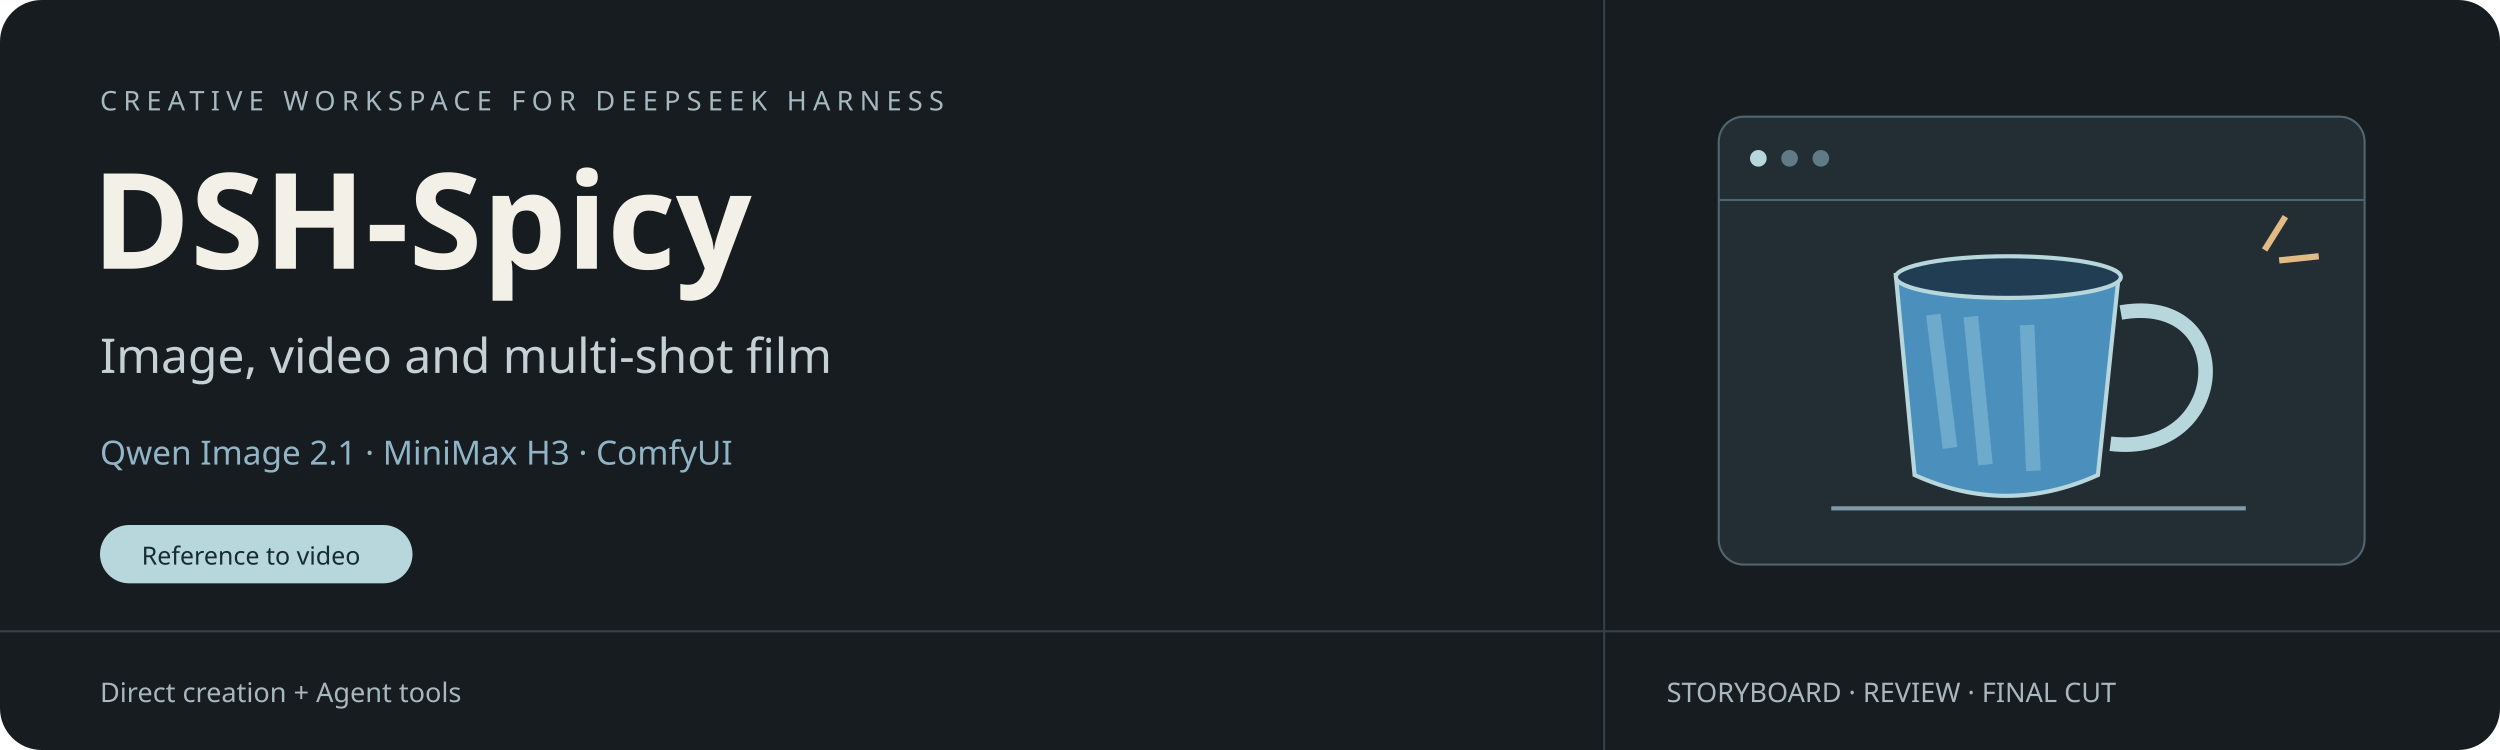
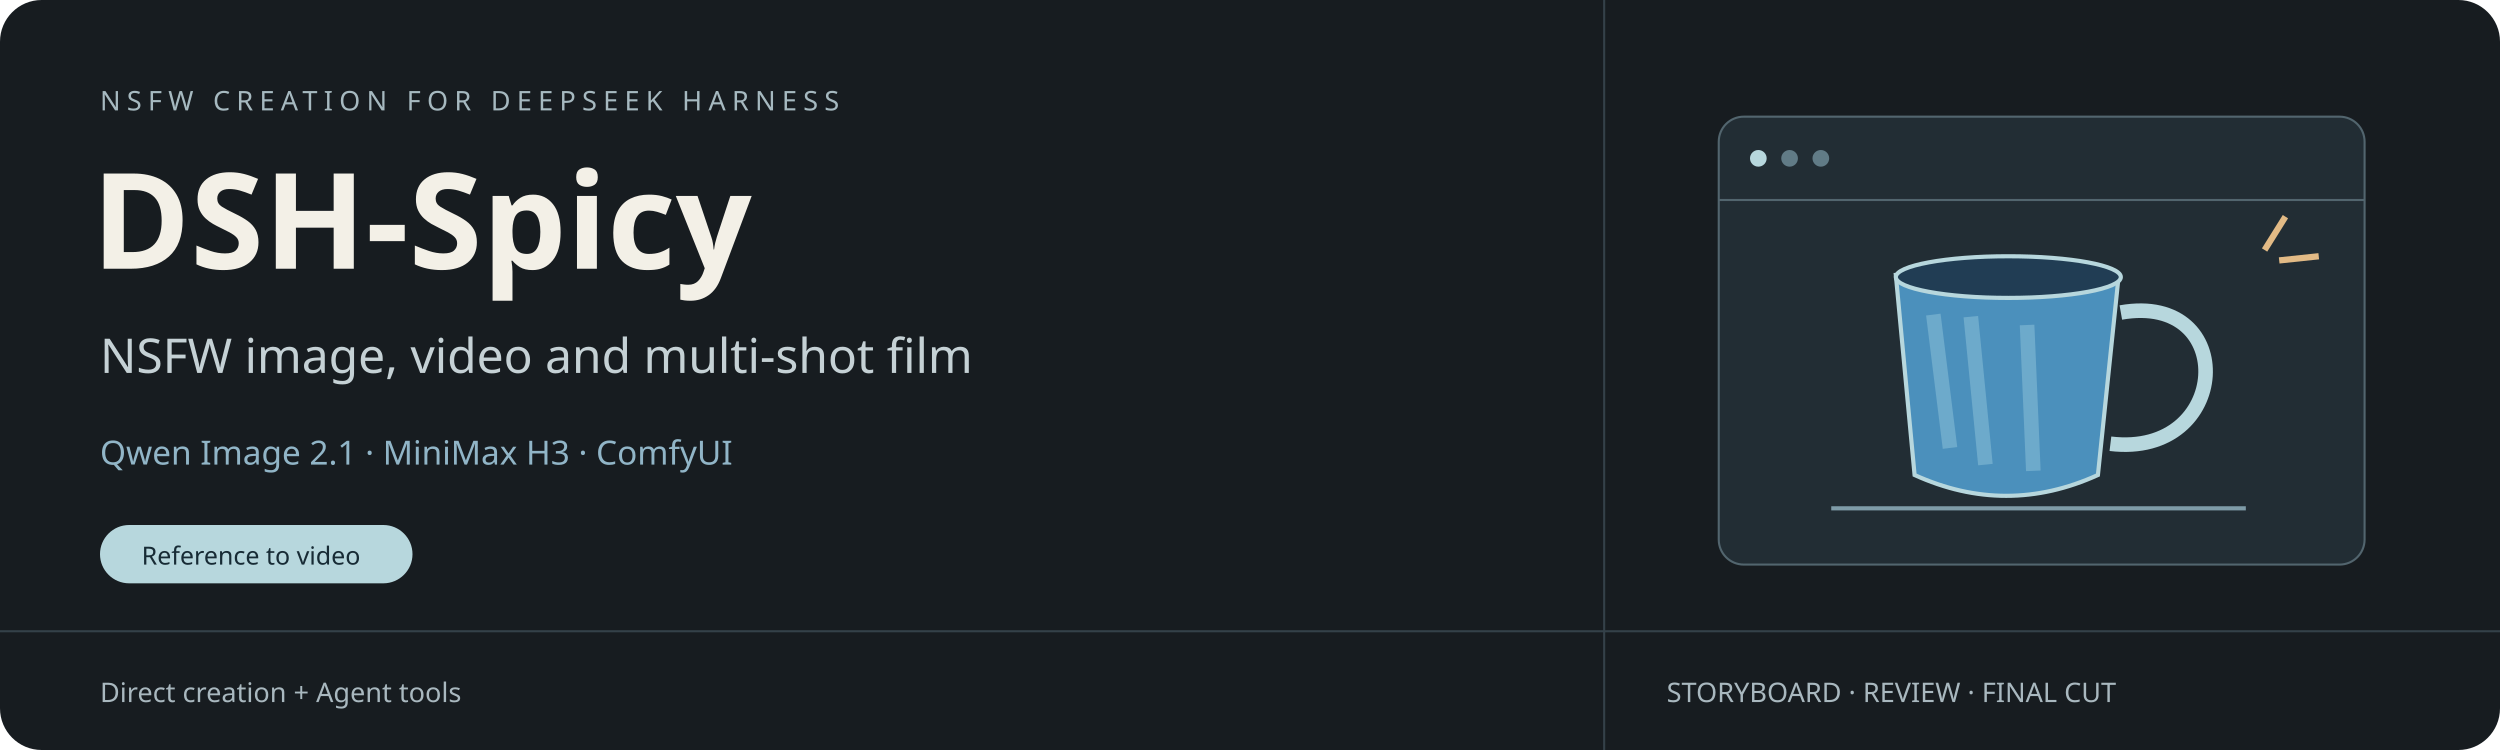
<svg xmlns="http://www.w3.org/2000/svg" width="1200" height="360" viewBox="0 0 1200 360" role="img" aria-labelledby="title desc">
  <rect width="1200" height="360" rx="20" fill="#171c20" />
  <path d="M770 0V360M0 303H1200" stroke="#344149" />
  <g font-family="Trebuchet MS, sans-serif">
-     <text x="48" y="53" font-size="13" letter-spacing="3" fill="#a6b9c0">CREATIVE WORKSPACE FOR DEEPSEEK HARNESS</text>
+     <text x="48" y="53" font-size="13" letter-spacing="3" fill="#a6b9c0">NSFW CREATION FOR DEEPSEEK HARNESS</text>
    <text x="44" y="129" font-size="64" font-weight="700" fill="#f3f0e7">DSH-Spicy</text>
-     <text x="48" y="179" font-size="23" fill="#c5d1d5">Image, video and multi-shot film</text>
+     <text x="48" y="179" font-size="23" fill="#c5d1d5">NSFW image, video and multi-shot film</text>
    <text x="48" y="223" font-size="16" fill="#91b5c7">Qwen Image 2.1 · MiniMax H3 · ComfyUI</text>
    <rect x="48" y="252" width="150" height="28" rx="14" fill="#b7d7dd" />
    <text x="68" y="271" font-size="12" fill="#172b35">Reference to video</text>
    <text x="48" y="337" font-size="13" fill="#a9b8bf">Direct creation + Agent tools</text>
    <text x="800" y="337" font-size="13" fill="#a9b8bf">STORYBOARD · REVIEW · FINAL CUT</text>
  </g>
  <g transform="translate(825 56)">
    <rect x="0" y="0" width="310" height="215" rx="12" fill="#222d34" stroke="#52656e" />
    <path d="M0 40H310" stroke="#52656e" />
    <circle cx="19" cy="20" r="4" fill="#b7d7dd" />
    <circle cx="34" cy="20" r="4" fill="#617b86" />
    <circle cx="49" cy="20" r="4" fill="#617b86" />
    <path d="M85 76H192L182 172Q138 192 94 172Z" fill="#4b90bc" stroke="#b7d7dd" stroke-width="2" />
    <path d="M193 94C250 84 246 164 188 157" fill="none" stroke="#b7d7dd" stroke-width="7" />
    <ellipse cx="139" cy="77" rx="54" ry="10" fill="#213d54" stroke="#b7d7dd" stroke-width="2" />
    <path d="M103 95L111 159M121 96L128 167M148 100L151 170" stroke="#80b8d3" stroke-width="7" opacity=".65" />
    <path d="M54 188H253" stroke="#7e9ba7" stroke-width="2" />
    <path d="M262 64L272 48M269 69L288 67" stroke="#e2ba85" stroke-width="3" />
  </g>
</svg>
